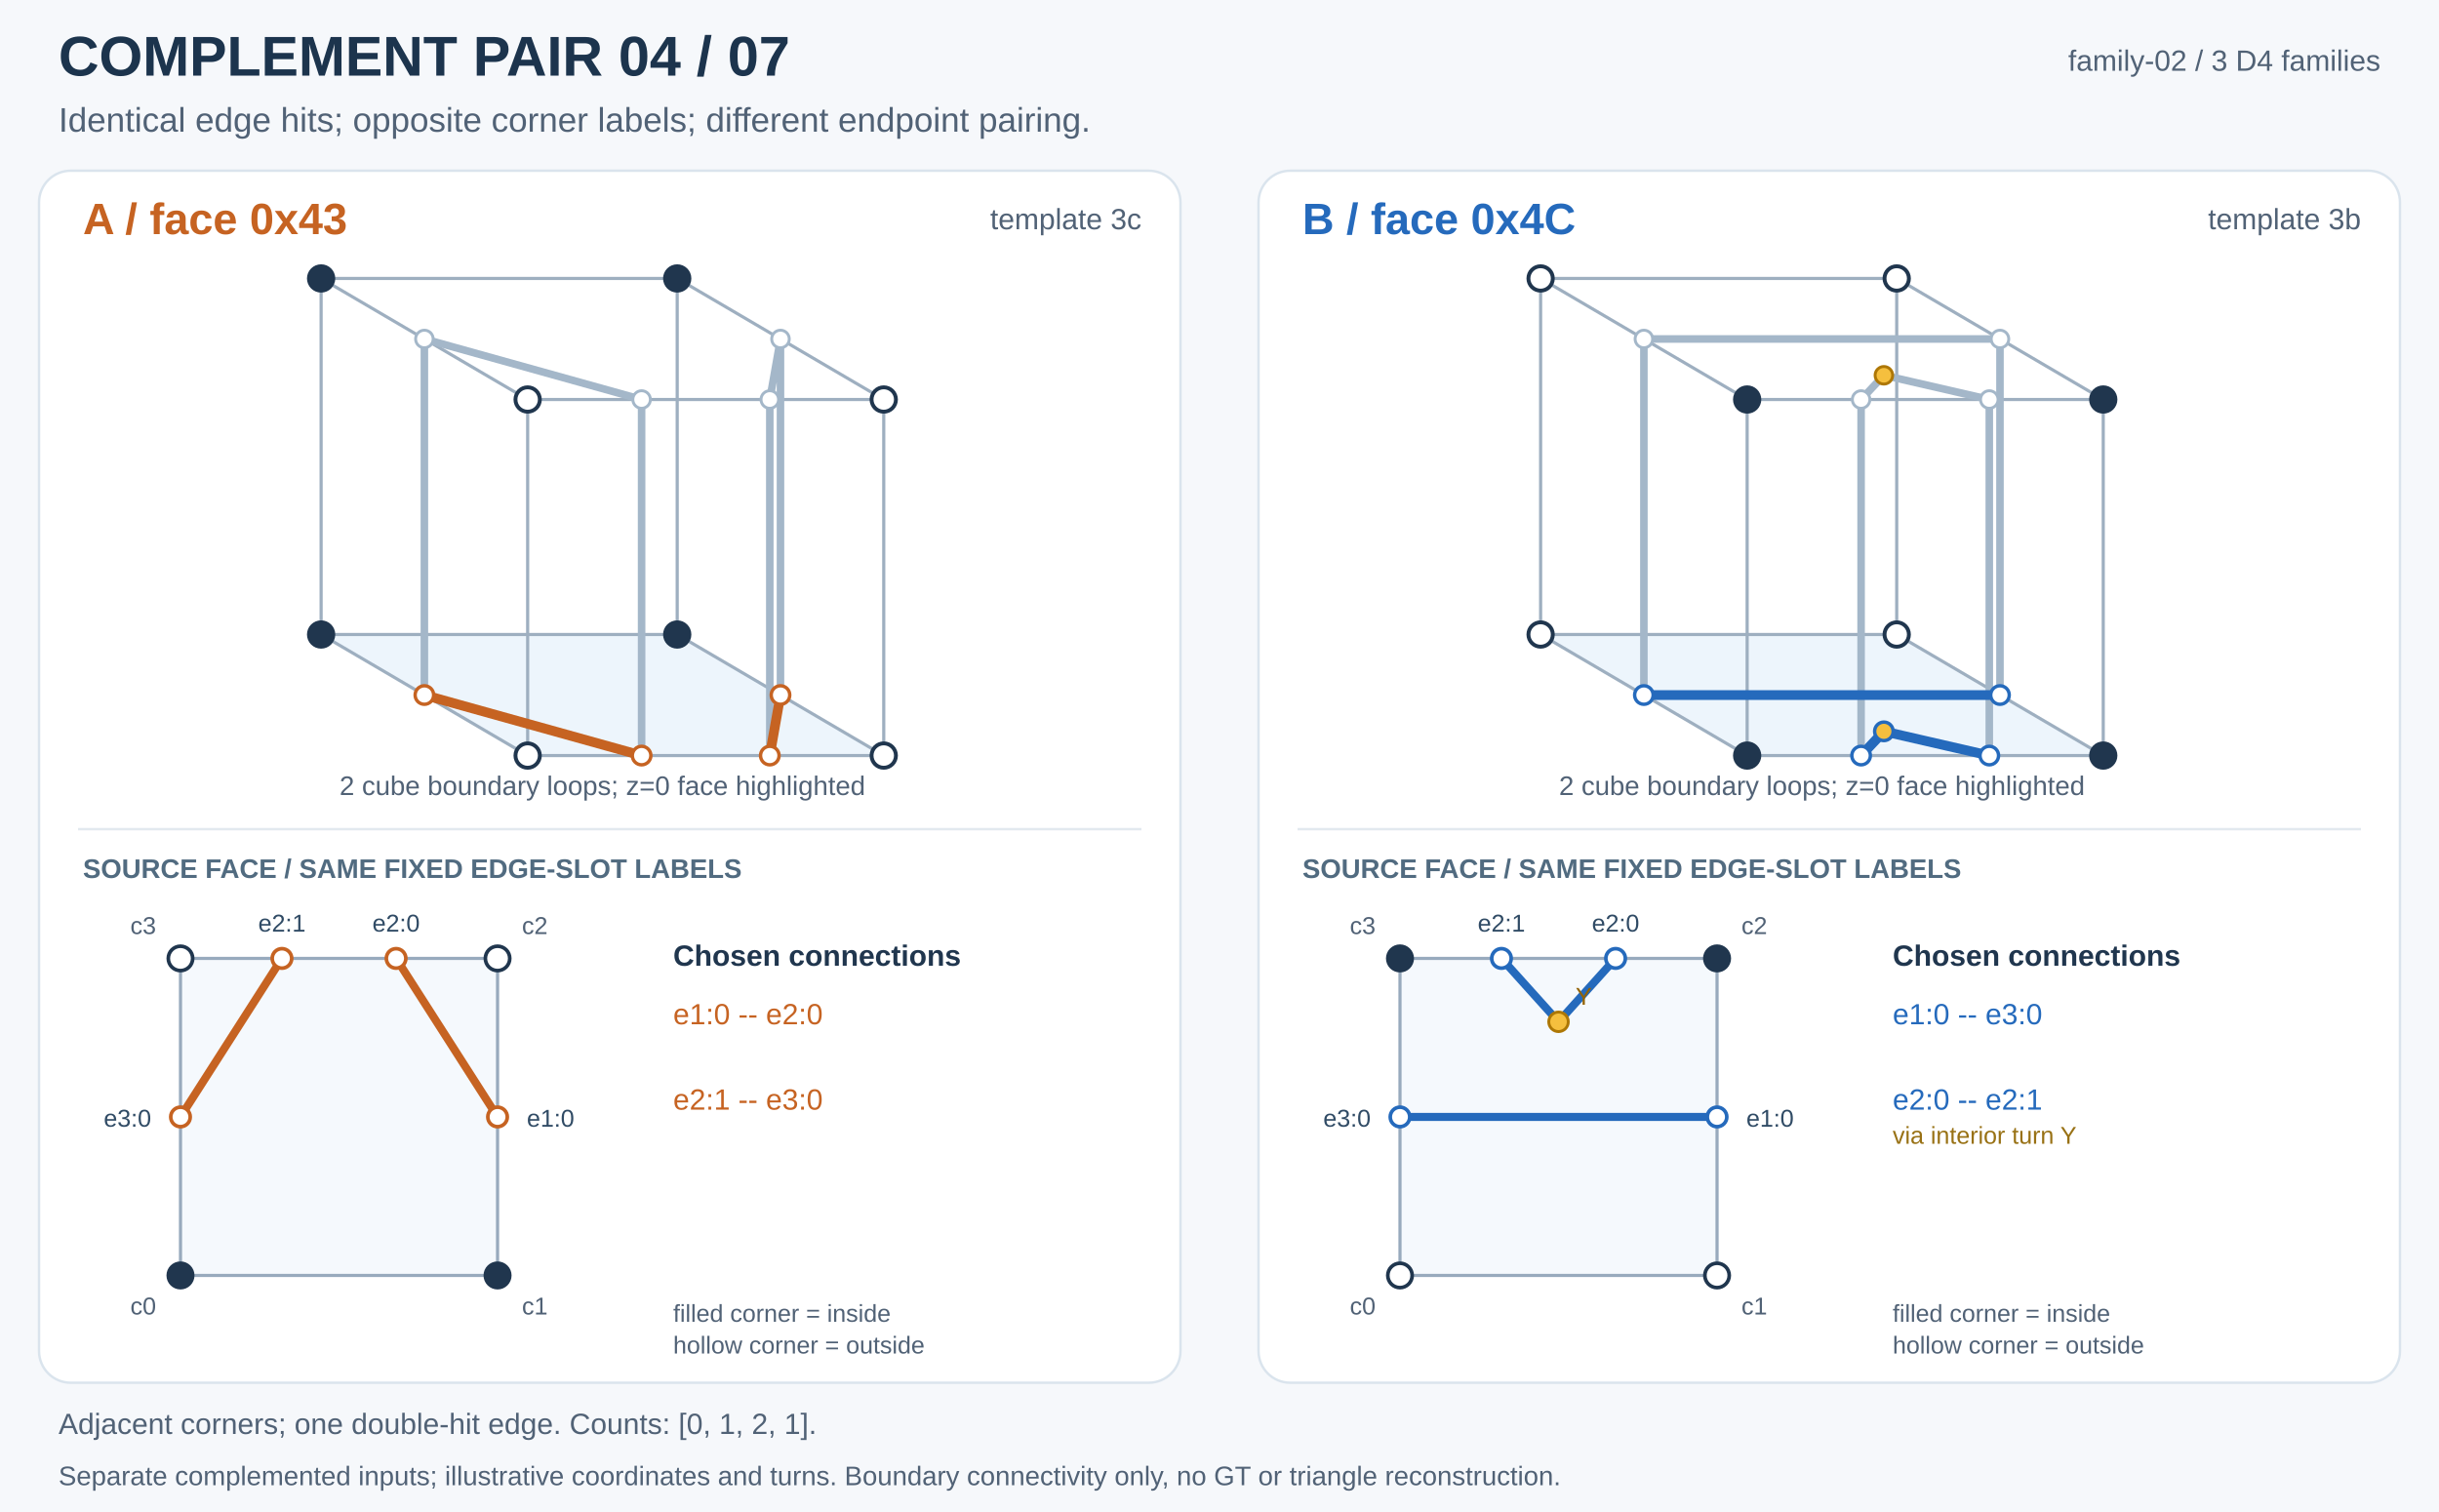
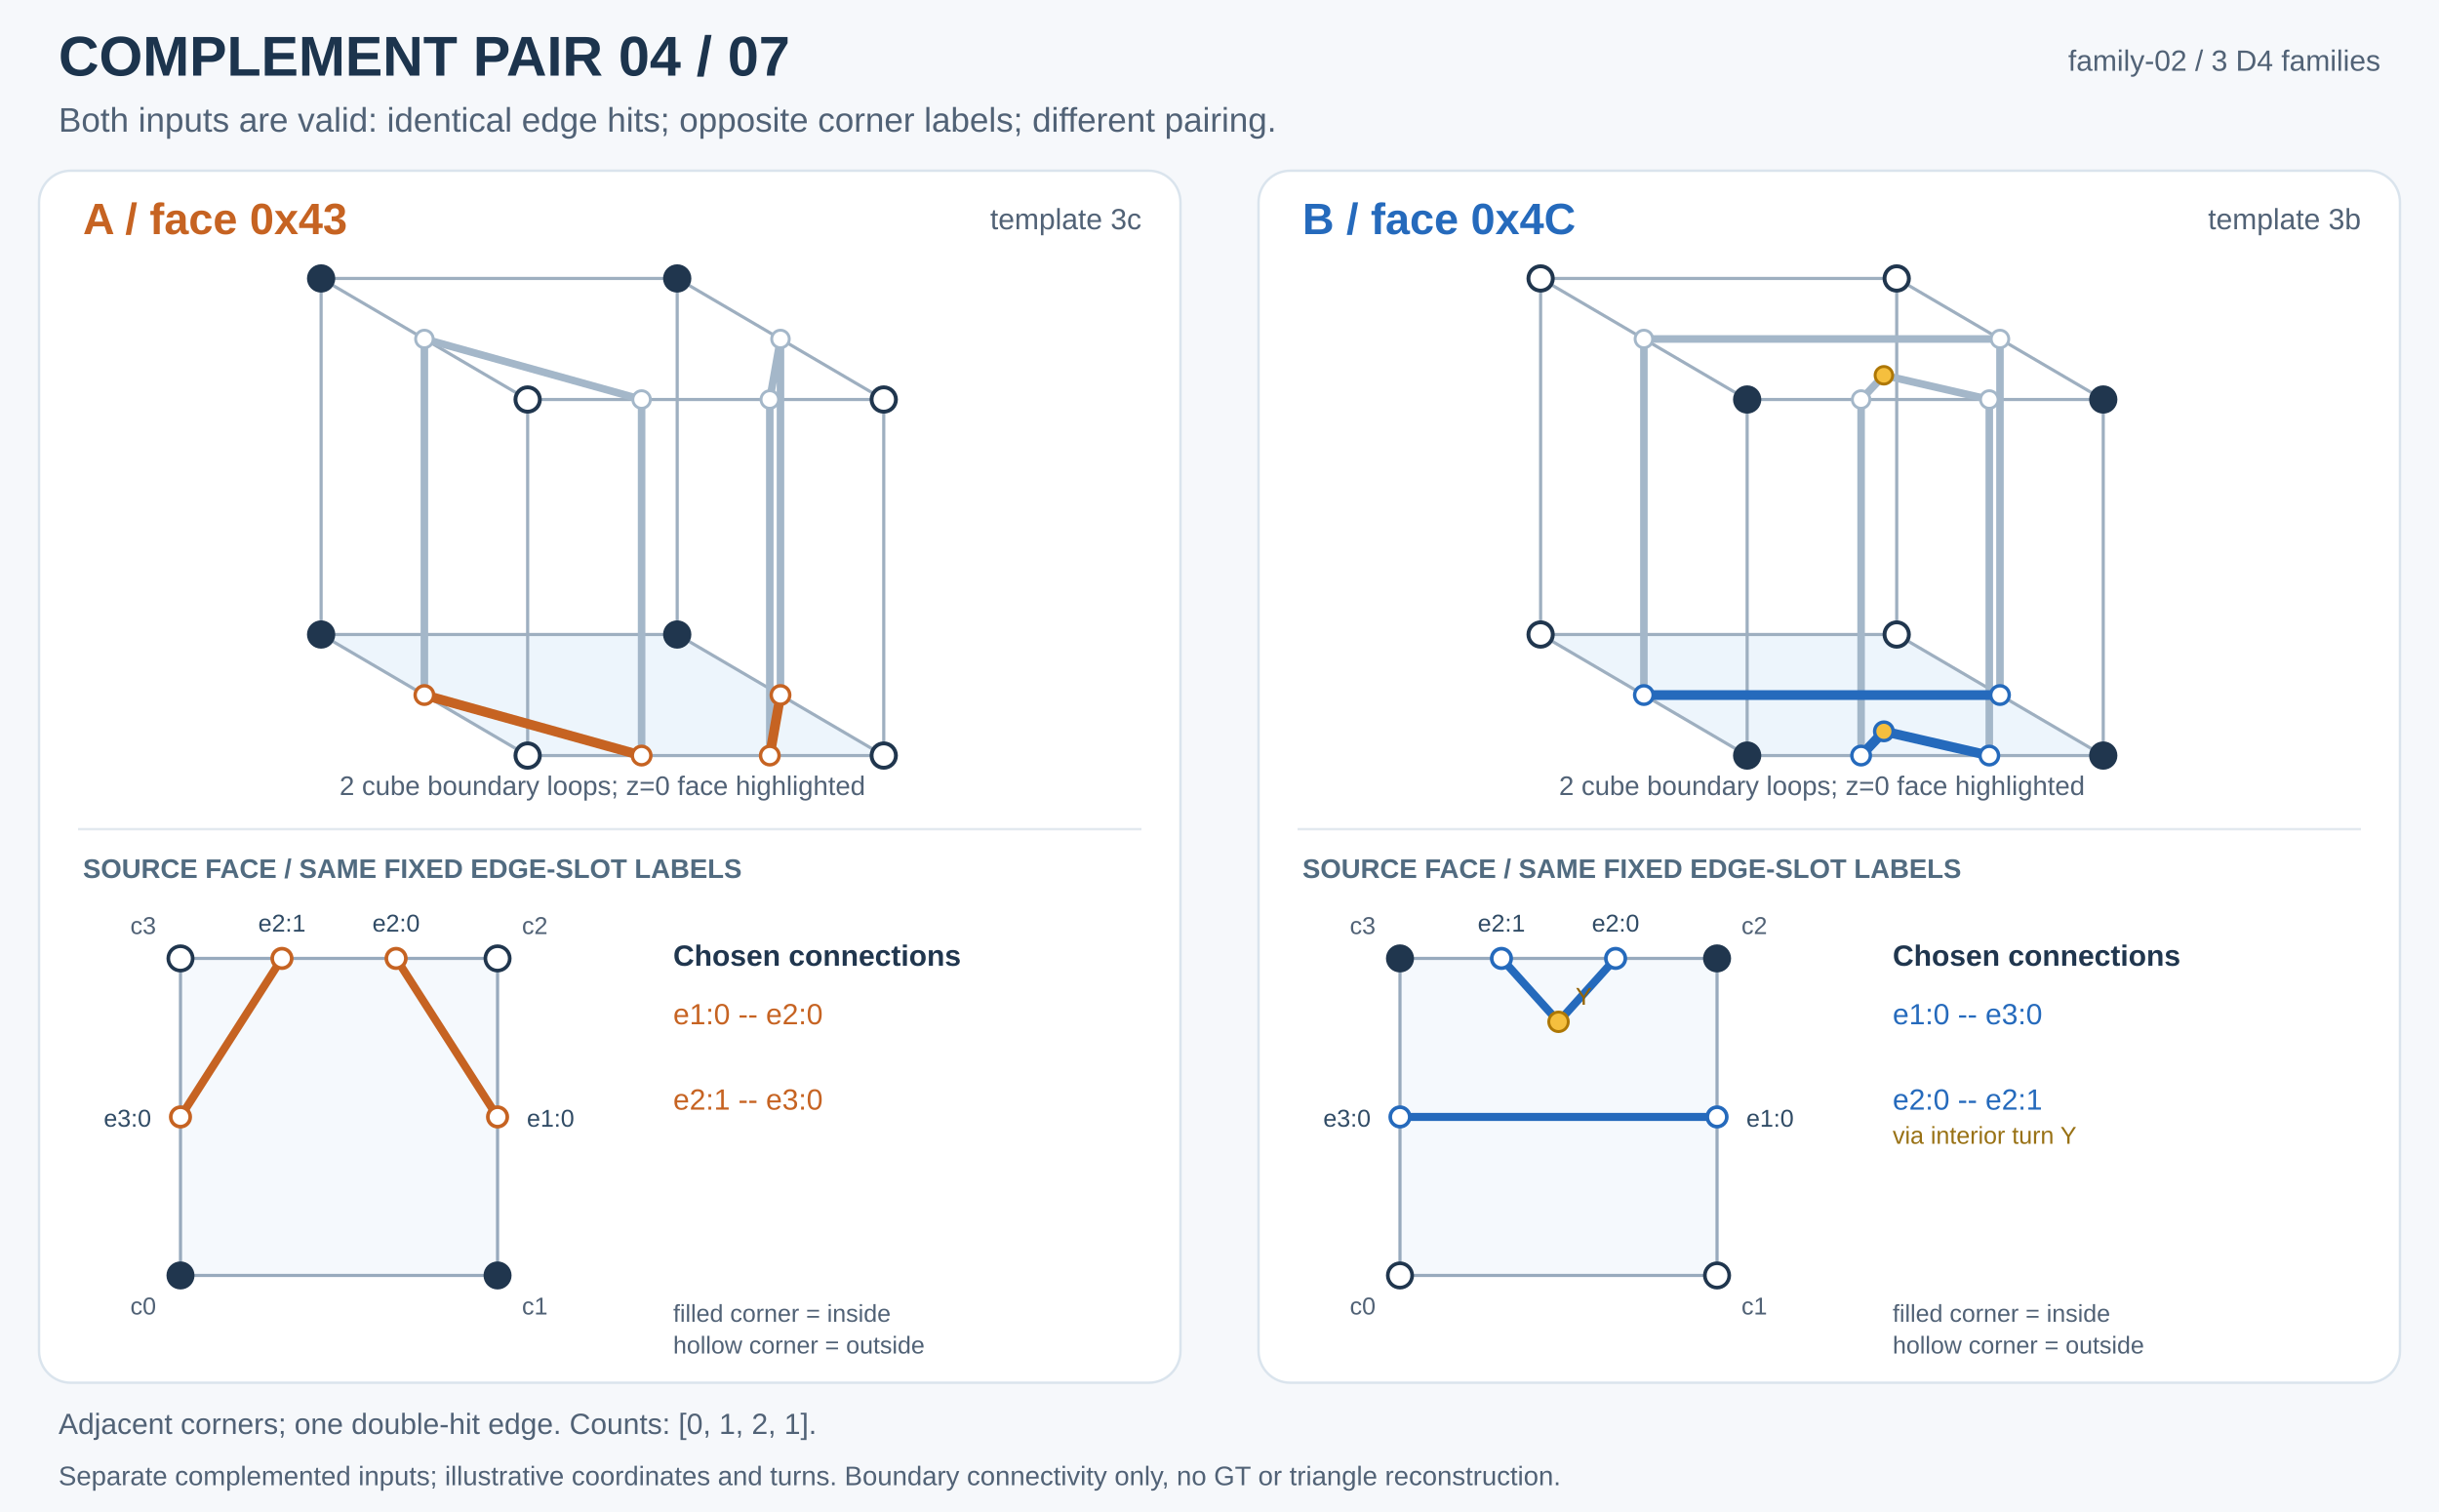
<svg xmlns="http://www.w3.org/2000/svg" width="1000" height="620" viewBox="0 0 1000 620" role="img">
  <rect width="100%" height="100%" fill="#f6f8fb" />
  <g font-family="Segoe UI, Arial, sans-serif">
    <text x="24" y="31" font-size="23" fill="#1c344d" font-weight="700">COMPLEMENT PAIR 04 / 07</text>
    <text x="976" y="29" font-size="12" fill="#516276" text-anchor="end">family-02 / 3 D4 families</text>
-     <text x="24" y="54" font-size="14" fill="#516276">Identical edge hits; opposite corner labels; different endpoint pairing.</text>
+     <text x="24" y="54" font-size="14" fill="#516276">Both inputs are valid: identical edge hits; opposite corner labels; different pairing.</text>
    <rect x="16" y="70" width="468" height="497" rx="13" fill="white" stroke="#dae4ed" />
    <text x="34" y="96" font-size="18" fill="#c66322" font-weight="700">A  /  face 0x43</text>
    <text x="468" y="94" font-size="12" fill="#516276" text-anchor="end">template 3c</text>
    <polygon points="131.66,260.18 277.66,260.18 362.34,309.82 216.34,309.82" fill="#e4f0fa" fill-opacity=".65" stroke="none" />
    <polyline points="131.66,260.18 277.66,260.18" fill="none" stroke="#9eafc0" stroke-width="1.3" />
    <polyline points="216.34,309.82 362.34,309.82" fill="none" stroke="#9eafc0" stroke-width="1.3" />
    <polyline points="131.66,114.18 277.66,114.18" fill="none" stroke="#9eafc0" stroke-width="1.3" />
    <polyline points="216.34,163.82 362.34,163.82" fill="none" stroke="#9eafc0" stroke-width="1.3" />
    <polyline points="131.66,260.18 216.34,309.82" fill="none" stroke="#9eafc0" stroke-width="1.3" />
    <polyline points="277.66,260.18 362.34,309.82" fill="none" stroke="#9eafc0" stroke-width="1.3" />
    <polyline points="131.66,114.18 216.34,163.82" fill="none" stroke="#9eafc0" stroke-width="1.3" />
    <polyline points="277.66,114.18 362.34,163.82" fill="none" stroke="#9eafc0" stroke-width="1.3" />
    <polyline points="131.66,260.18 131.66,114.18" fill="none" stroke="#9eafc0" stroke-width="1.3" />
    <polyline points="277.66,260.18 277.66,114.18" fill="none" stroke="#9eafc0" stroke-width="1.3" />
    <polyline points="216.34,309.82 216.34,163.82" fill="none" stroke="#9eafc0" stroke-width="1.3" />
    <polyline points="362.34,309.82 362.34,163.82" fill="none" stroke="#9eafc0" stroke-width="1.3" />
    <polyline points="263.06,309.82 263.06,163.82 174.00,139.00 174.00,285.00 263.06,309.82" fill="none" stroke="#a4b7c9" stroke-width="3.1" stroke-linejoin="round" />
    <polyline points="315.62,309.82 315.62,163.82 320.00,139.00 320.00,285.00 315.62,309.82" fill="none" stroke="#a4b7c9" stroke-width="3.1" stroke-linejoin="round" />
    <circle cx="263.06" cy="309.82" r="3.6" fill="#fff" stroke="#a4b7c9" stroke-width="1.2" />
    <circle cx="315.62" cy="309.82" r="3.6" fill="#fff" stroke="#a4b7c9" stroke-width="1.2" />
    <circle cx="263.06" cy="163.82" r="3.6" fill="#fff" stroke="#a4b7c9" stroke-width="1.2" />
    <circle cx="315.62" cy="163.82" r="3.6" fill="#fff" stroke="#a4b7c9" stroke-width="1.2" />
    <circle cx="174.00" cy="285.00" r="3.6" fill="#fff" stroke="#a4b7c9" stroke-width="1.2" />
    <circle cx="320.00" cy="285.00" r="3.6" fill="#fff" stroke="#a4b7c9" stroke-width="1.2" />
    <circle cx="174.00" cy="139.00" r="3.6" fill="#fff" stroke="#a4b7c9" stroke-width="1.2" />
    <circle cx="320.00" cy="139.00" r="3.6" fill="#fff" stroke="#a4b7c9" stroke-width="1.2" />
    <circle cx="131.66" cy="260.18" r="5" fill="#20364e" stroke="#20364e" stroke-width="1.6" />
    <circle cx="277.66" cy="260.18" r="5" fill="#20364e" stroke="#20364e" stroke-width="1.6" />
    <circle cx="216.34" cy="309.82" r="5" fill="white" stroke="#20364e" stroke-width="1.6" />
    <circle cx="362.34" cy="309.82" r="5" fill="white" stroke="#20364e" stroke-width="1.6" />
    <circle cx="131.66" cy="114.18" r="5" fill="#20364e" stroke="#20364e" stroke-width="1.6" />
    <circle cx="277.66" cy="114.18" r="5" fill="#20364e" stroke="#20364e" stroke-width="1.6" />
    <circle cx="216.34" cy="163.82" r="5" fill="white" stroke="#20364e" stroke-width="1.6" />
    <circle cx="362.34" cy="163.82" r="5" fill="white" stroke="#20364e" stroke-width="1.6" />
    <polyline points="320.00,285.00 315.62,309.82" fill="none" stroke="#c66322" stroke-width="4" stroke-linejoin="round" />
    <circle cx="320.00" cy="285.00" r="3.8" fill="white" stroke="#c66322" stroke-width="1.4" />
    <circle cx="315.62" cy="309.82" r="3.8" fill="white" stroke="#c66322" stroke-width="1.4" />
    <polyline points="263.06,309.82 174.00,285.00" fill="none" stroke="#c66322" stroke-width="4" stroke-linejoin="round" />
    <circle cx="263.06" cy="309.82" r="3.8" fill="white" stroke="#c66322" stroke-width="1.4" />
    <circle cx="174.00" cy="285.00" r="3.8" fill="white" stroke="#c66322" stroke-width="1.4" />
    <text x="247" y="326" font-size="11" fill="#516276" text-anchor="middle">2 cube boundary loops; z=0 face highlighted</text>
    <line x1="32" y1="340" x2="468" y2="340" stroke="#e2e9ef" />
    <text x="34" y="360" font-size="11" fill="#516b80" font-weight="700">SOURCE FACE  /  SAME FIXED EDGE-SLOT LABELS</text>
    <rect x="74" y="393" width="130" height="130" fill="#f5f9fd" stroke="#98aabd" stroke-width="1.3" />
    <polyline points="204.00,458.00 162.40,393.00" fill="none" stroke="#c66322" stroke-width="3.3" stroke-linejoin="round" />
    <polyline points="115.60,393.00 74.00,458.00" fill="none" stroke="#c66322" stroke-width="3.3" stroke-linejoin="round" />
    <circle cx="204.00" cy="458.00" r="4" fill="white" stroke="#c66322" stroke-width="1.5" />
    <text x="216.0" y="462.0" font-size="10" fill="#304b65" text-anchor="start">e1:0</text>
    <circle cx="162.40" cy="393.00" r="4" fill="white" stroke="#c66322" stroke-width="1.5" />
    <text x="162.4" y="382.0" font-size="10" fill="#304b65" text-anchor="middle">e2:0</text>
    <circle cx="115.60" cy="393.00" r="4" fill="white" stroke="#c66322" stroke-width="1.5" />
    <text x="115.6" y="382.0" font-size="10" fill="#304b65" text-anchor="middle">e2:1</text>
    <circle cx="74.00" cy="458.00" r="4" fill="white" stroke="#c66322" stroke-width="1.5" />
    <text x="62.0" y="462.0" font-size="10" fill="#304b65" text-anchor="end">e3:0</text>
    <circle cx="74.00" cy="523.00" r="5" fill="#20364e" stroke="#20364e" stroke-width="1.5" />
    <text x="64" y="539" font-size="10" fill="#516276" text-anchor="end">c0</text>
    <circle cx="204.00" cy="523.00" r="5" fill="#20364e" stroke="#20364e" stroke-width="1.5" />
    <text x="214" y="539" font-size="10" fill="#516276" text-anchor="start">c1</text>
    <circle cx="204.00" cy="393.00" r="5" fill="white" stroke="#20364e" stroke-width="1.5" />
    <text x="214" y="383" font-size="10" fill="#516276" text-anchor="start">c2</text>
    <circle cx="74.00" cy="393.00" r="5" fill="white" stroke="#20364e" stroke-width="1.5" />
    <text x="64" y="383" font-size="10" fill="#516276" text-anchor="end">c3</text>
    <text x="276" y="396" font-size="12" fill="#20364e" font-weight="700">Chosen connections</text>
    <text x="276" y="420" font-size="12" fill="#c66322">e1:0 -- e2:0</text>
    <text x="276" y="455" font-size="12" fill="#c66322">e2:1 -- e3:0</text>
    <text x="276" y="542" font-size="10" fill="#516276">filled corner = inside</text>
    <text x="276" y="555" font-size="10" fill="#516276">hollow corner = outside</text>
    <rect x="516" y="70" width="468" height="497" rx="13" fill="white" stroke="#dae4ed" />
    <text x="534" y="96" font-size="18" fill="#256abc" font-weight="700">B  /  face 0x4C</text>
    <text x="968" y="94" font-size="12" fill="#516276" text-anchor="end">template 3b</text>
    <polygon points="631.66,260.18 777.66,260.18 862.34,309.82 716.34,309.82" fill="#e4f0fa" fill-opacity=".65" stroke="none" />
    <polyline points="631.66,260.18 777.66,260.18" fill="none" stroke="#9eafc0" stroke-width="1.3" />
    <polyline points="716.34,309.82 862.34,309.82" fill="none" stroke="#9eafc0" stroke-width="1.3" />
    <polyline points="631.66,114.18 777.66,114.18" fill="none" stroke="#9eafc0" stroke-width="1.3" />
    <polyline points="716.34,163.82 862.34,163.82" fill="none" stroke="#9eafc0" stroke-width="1.3" />
    <polyline points="631.66,260.18 716.34,309.82" fill="none" stroke="#9eafc0" stroke-width="1.3" />
    <polyline points="777.66,260.18 862.34,309.82" fill="none" stroke="#9eafc0" stroke-width="1.3" />
    <polyline points="631.66,114.18 716.34,163.82" fill="none" stroke="#9eafc0" stroke-width="1.3" />
    <polyline points="777.66,114.18 862.34,163.82" fill="none" stroke="#9eafc0" stroke-width="1.3" />
    <polyline points="631.66,260.18 631.66,114.18" fill="none" stroke="#9eafc0" stroke-width="1.3" />
    <polyline points="777.66,260.18 777.66,114.18" fill="none" stroke="#9eafc0" stroke-width="1.3" />
    <polyline points="716.34,309.82 716.34,163.82" fill="none" stroke="#9eafc0" stroke-width="1.3" />
    <polyline points="862.34,309.82 862.34,163.82" fill="none" stroke="#9eafc0" stroke-width="1.3" />
    <polyline points="763.06,309.82 763.06,163.82 772.40,153.89 815.62,163.82 815.62,309.82 772.40,299.89 763.06,309.82" fill="none" stroke="#a4b7c9" stroke-width="3.1" stroke-linejoin="round" />
    <polyline points="674.00,285.00 820.00,285.00 820.00,139.00 674.00,139.00 674.00,285.00" fill="none" stroke="#a4b7c9" stroke-width="3.1" stroke-linejoin="round" />
    <circle cx="763.06" cy="309.82" r="3.6" fill="#fff" stroke="#a4b7c9" stroke-width="1.2" />
    <circle cx="815.62" cy="309.82" r="3.6" fill="#fff" stroke="#a4b7c9" stroke-width="1.2" />
    <circle cx="763.06" cy="163.82" r="3.6" fill="#fff" stroke="#a4b7c9" stroke-width="1.2" />
    <circle cx="815.62" cy="163.82" r="3.6" fill="#fff" stroke="#a4b7c9" stroke-width="1.2" />
    <circle cx="674.00" cy="285.00" r="3.6" fill="#fff" stroke="#a4b7c9" stroke-width="1.2" />
    <circle cx="820.00" cy="285.00" r="3.6" fill="#fff" stroke="#a4b7c9" stroke-width="1.2" />
    <circle cx="674.00" cy="139.00" r="3.6" fill="#fff" stroke="#a4b7c9" stroke-width="1.2" />
    <circle cx="820.00" cy="139.00" r="3.6" fill="#fff" stroke="#a4b7c9" stroke-width="1.2" />
    <circle cx="772.40" cy="299.89" r="3.6" fill="#f5bf3e" stroke="#ae7705" stroke-width="1.2" />
    <circle cx="772.40" cy="153.89" r="3.6" fill="#f5bf3e" stroke="#ae7705" stroke-width="1.2" />
    <circle cx="631.66" cy="260.18" r="5" fill="white" stroke="#20364e" stroke-width="1.6" />
    <circle cx="777.66" cy="260.18" r="5" fill="white" stroke="#20364e" stroke-width="1.6" />
    <circle cx="716.34" cy="309.82" r="5" fill="#20364e" stroke="#20364e" stroke-width="1.6" />
    <circle cx="862.34" cy="309.82" r="5" fill="#20364e" stroke="#20364e" stroke-width="1.6" />
    <circle cx="631.66" cy="114.18" r="5" fill="white" stroke="#20364e" stroke-width="1.6" />
    <circle cx="777.66" cy="114.18" r="5" fill="white" stroke="#20364e" stroke-width="1.6" />
    <circle cx="716.34" cy="163.82" r="5" fill="#20364e" stroke="#20364e" stroke-width="1.6" />
    <circle cx="862.34" cy="163.82" r="5" fill="#20364e" stroke="#20364e" stroke-width="1.6" />
    <polyline points="815.62,309.82 772.40,299.89 763.06,309.82" fill="none" stroke="#256abc" stroke-width="4" stroke-linejoin="round" />
    <circle cx="815.62" cy="309.82" r="3.8" fill="white" stroke="#256abc" stroke-width="1.4" />
    <circle cx="772.40" cy="299.89" r="3.8" fill="#f5bf3e" stroke="#256abc" stroke-width="1.4" />
    <circle cx="763.06" cy="309.82" r="3.8" fill="white" stroke="#256abc" stroke-width="1.4" />
    <polyline points="674.00,285.00 820.00,285.00" fill="none" stroke="#256abc" stroke-width="4" stroke-linejoin="round" />
    <circle cx="674.00" cy="285.00" r="3.8" fill="white" stroke="#256abc" stroke-width="1.4" />
    <circle cx="820.00" cy="285.00" r="3.8" fill="white" stroke="#256abc" stroke-width="1.4" />
    <text x="747" y="326" font-size="11" fill="#516276" text-anchor="middle">2 cube boundary loops; z=0 face highlighted</text>
    <line x1="532" y1="340" x2="968" y2="340" stroke="#e2e9ef" />
    <text x="534" y="360" font-size="11" fill="#516b80" font-weight="700">SOURCE FACE  /  SAME FIXED EDGE-SLOT LABELS</text>
    <rect x="574" y="393" width="130" height="130" fill="#f5f9fd" stroke="#98aabd" stroke-width="1.3" />
    <polyline points="662.40,393.00 639.00,419.00 615.60,393.00" fill="none" stroke="#256abc" stroke-width="3.3" stroke-linejoin="round" />
    <circle cx="639.00" cy="419.00" r="4" fill="#f5bf3e" stroke="#ad7705" stroke-width="1.2" />
    <text x="646.0" y="412.0" font-size="10" fill="#936303">Y</text>
    <polyline points="574.00,458.00 704.00,458.00" fill="none" stroke="#256abc" stroke-width="3.3" stroke-linejoin="round" />
    <circle cx="704.00" cy="458.00" r="4" fill="white" stroke="#256abc" stroke-width="1.5" />
    <text x="716.0" y="462.0" font-size="10" fill="#304b65" text-anchor="start">e1:0</text>
    <circle cx="662.40" cy="393.00" r="4" fill="white" stroke="#256abc" stroke-width="1.5" />
    <text x="662.4" y="382.0" font-size="10" fill="#304b65" text-anchor="middle">e2:0</text>
    <circle cx="615.60" cy="393.00" r="4" fill="white" stroke="#256abc" stroke-width="1.5" />
    <text x="615.6" y="382.0" font-size="10" fill="#304b65" text-anchor="middle">e2:1</text>
    <circle cx="574.00" cy="458.00" r="4" fill="white" stroke="#256abc" stroke-width="1.5" />
    <text x="562.0" y="462.0" font-size="10" fill="#304b65" text-anchor="end">e3:0</text>
    <circle cx="574.00" cy="523.00" r="5" fill="white" stroke="#20364e" stroke-width="1.5" />
    <text x="564" y="539" font-size="10" fill="#516276" text-anchor="end">c0</text>
    <circle cx="704.00" cy="523.00" r="5" fill="white" stroke="#20364e" stroke-width="1.5" />
    <text x="714" y="539" font-size="10" fill="#516276" text-anchor="start">c1</text>
    <circle cx="704.00" cy="393.00" r="5" fill="#20364e" stroke="#20364e" stroke-width="1.5" />
    <text x="714" y="383" font-size="10" fill="#516276" text-anchor="start">c2</text>
    <circle cx="574.00" cy="393.00" r="5" fill="#20364e" stroke="#20364e" stroke-width="1.5" />
    <text x="564" y="383" font-size="10" fill="#516276" text-anchor="end">c3</text>
    <text x="776" y="396" font-size="12" fill="#20364e" font-weight="700">Chosen connections</text>
    <text x="776" y="420" font-size="12" fill="#256abc">e1:0 -- e3:0</text>
    <text x="776" y="455" font-size="12" fill="#256abc">e2:0 -- e2:1</text>
    <text x="776" y="469" font-size="10" fill="#987114">via interior turn Y</text>
    <text x="776" y="542" font-size="10" fill="#516276">filled corner = inside</text>
    <text x="776" y="555" font-size="10" fill="#516276">hollow corner = outside</text>
    <text x="24" y="588" font-size="12" fill="#516276">Adjacent corners; one double-hit edge. Counts: [0, 1, 2, 1].</text>
    <text x="24" y="609" font-size="11" fill="#516276">Separate complemented inputs; illustrative coordinates and turns. Boundary connectivity only, no GT or triangle reconstruction.</text>
  </g>
</svg>
